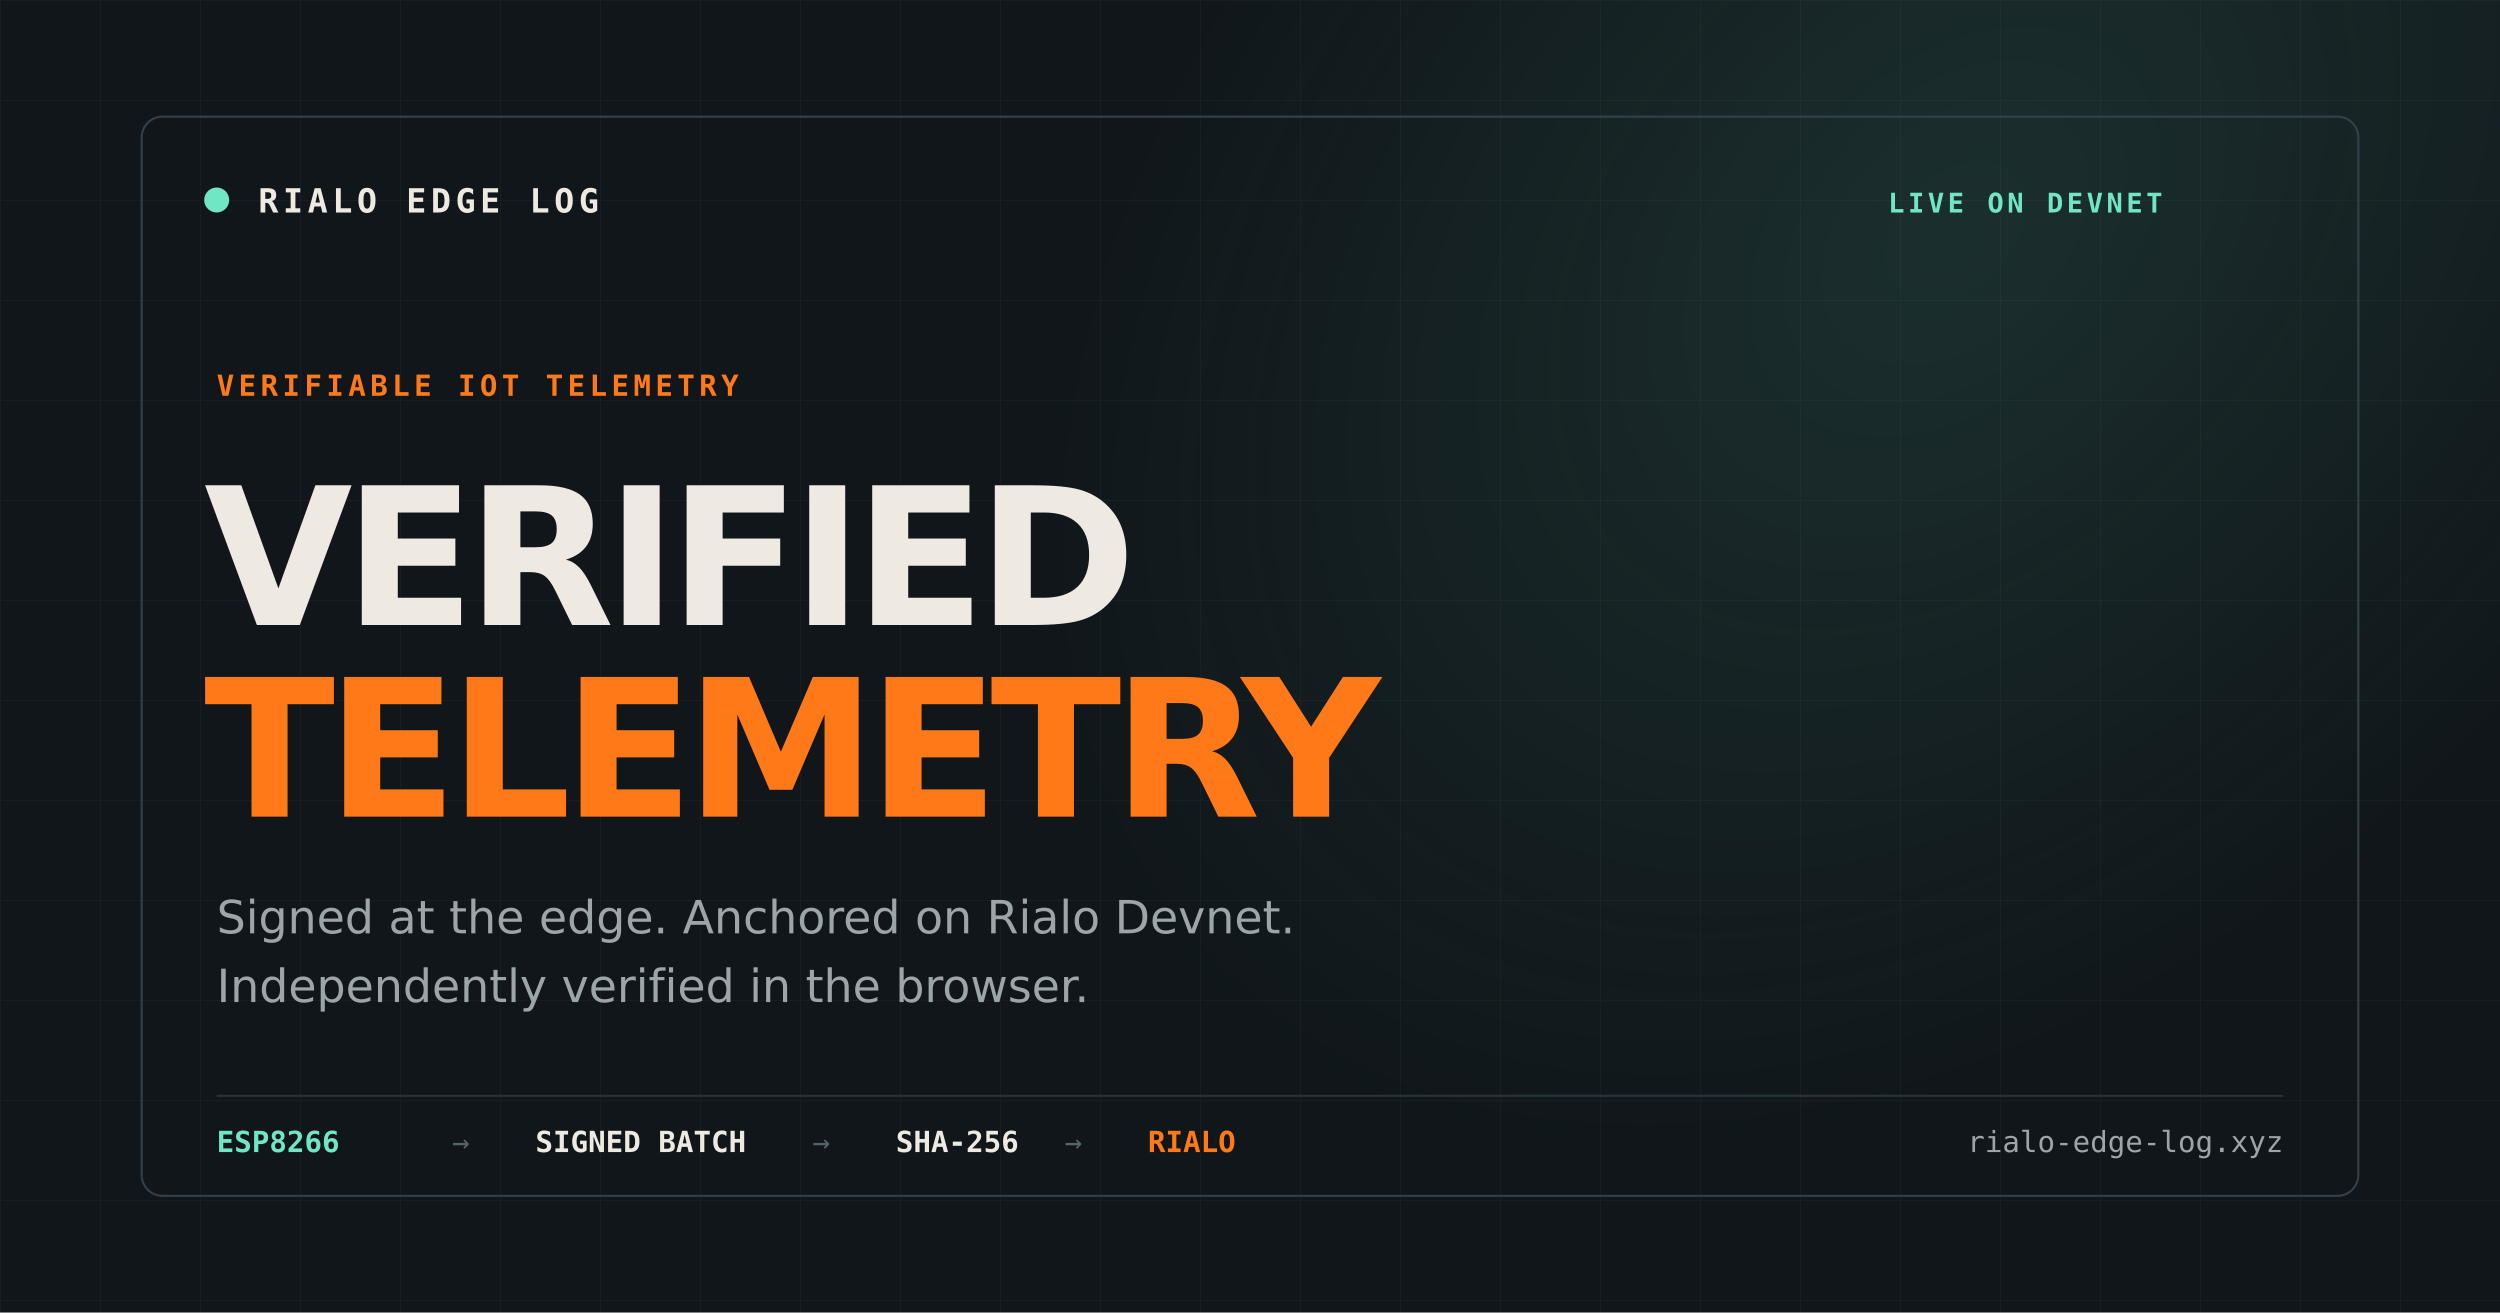
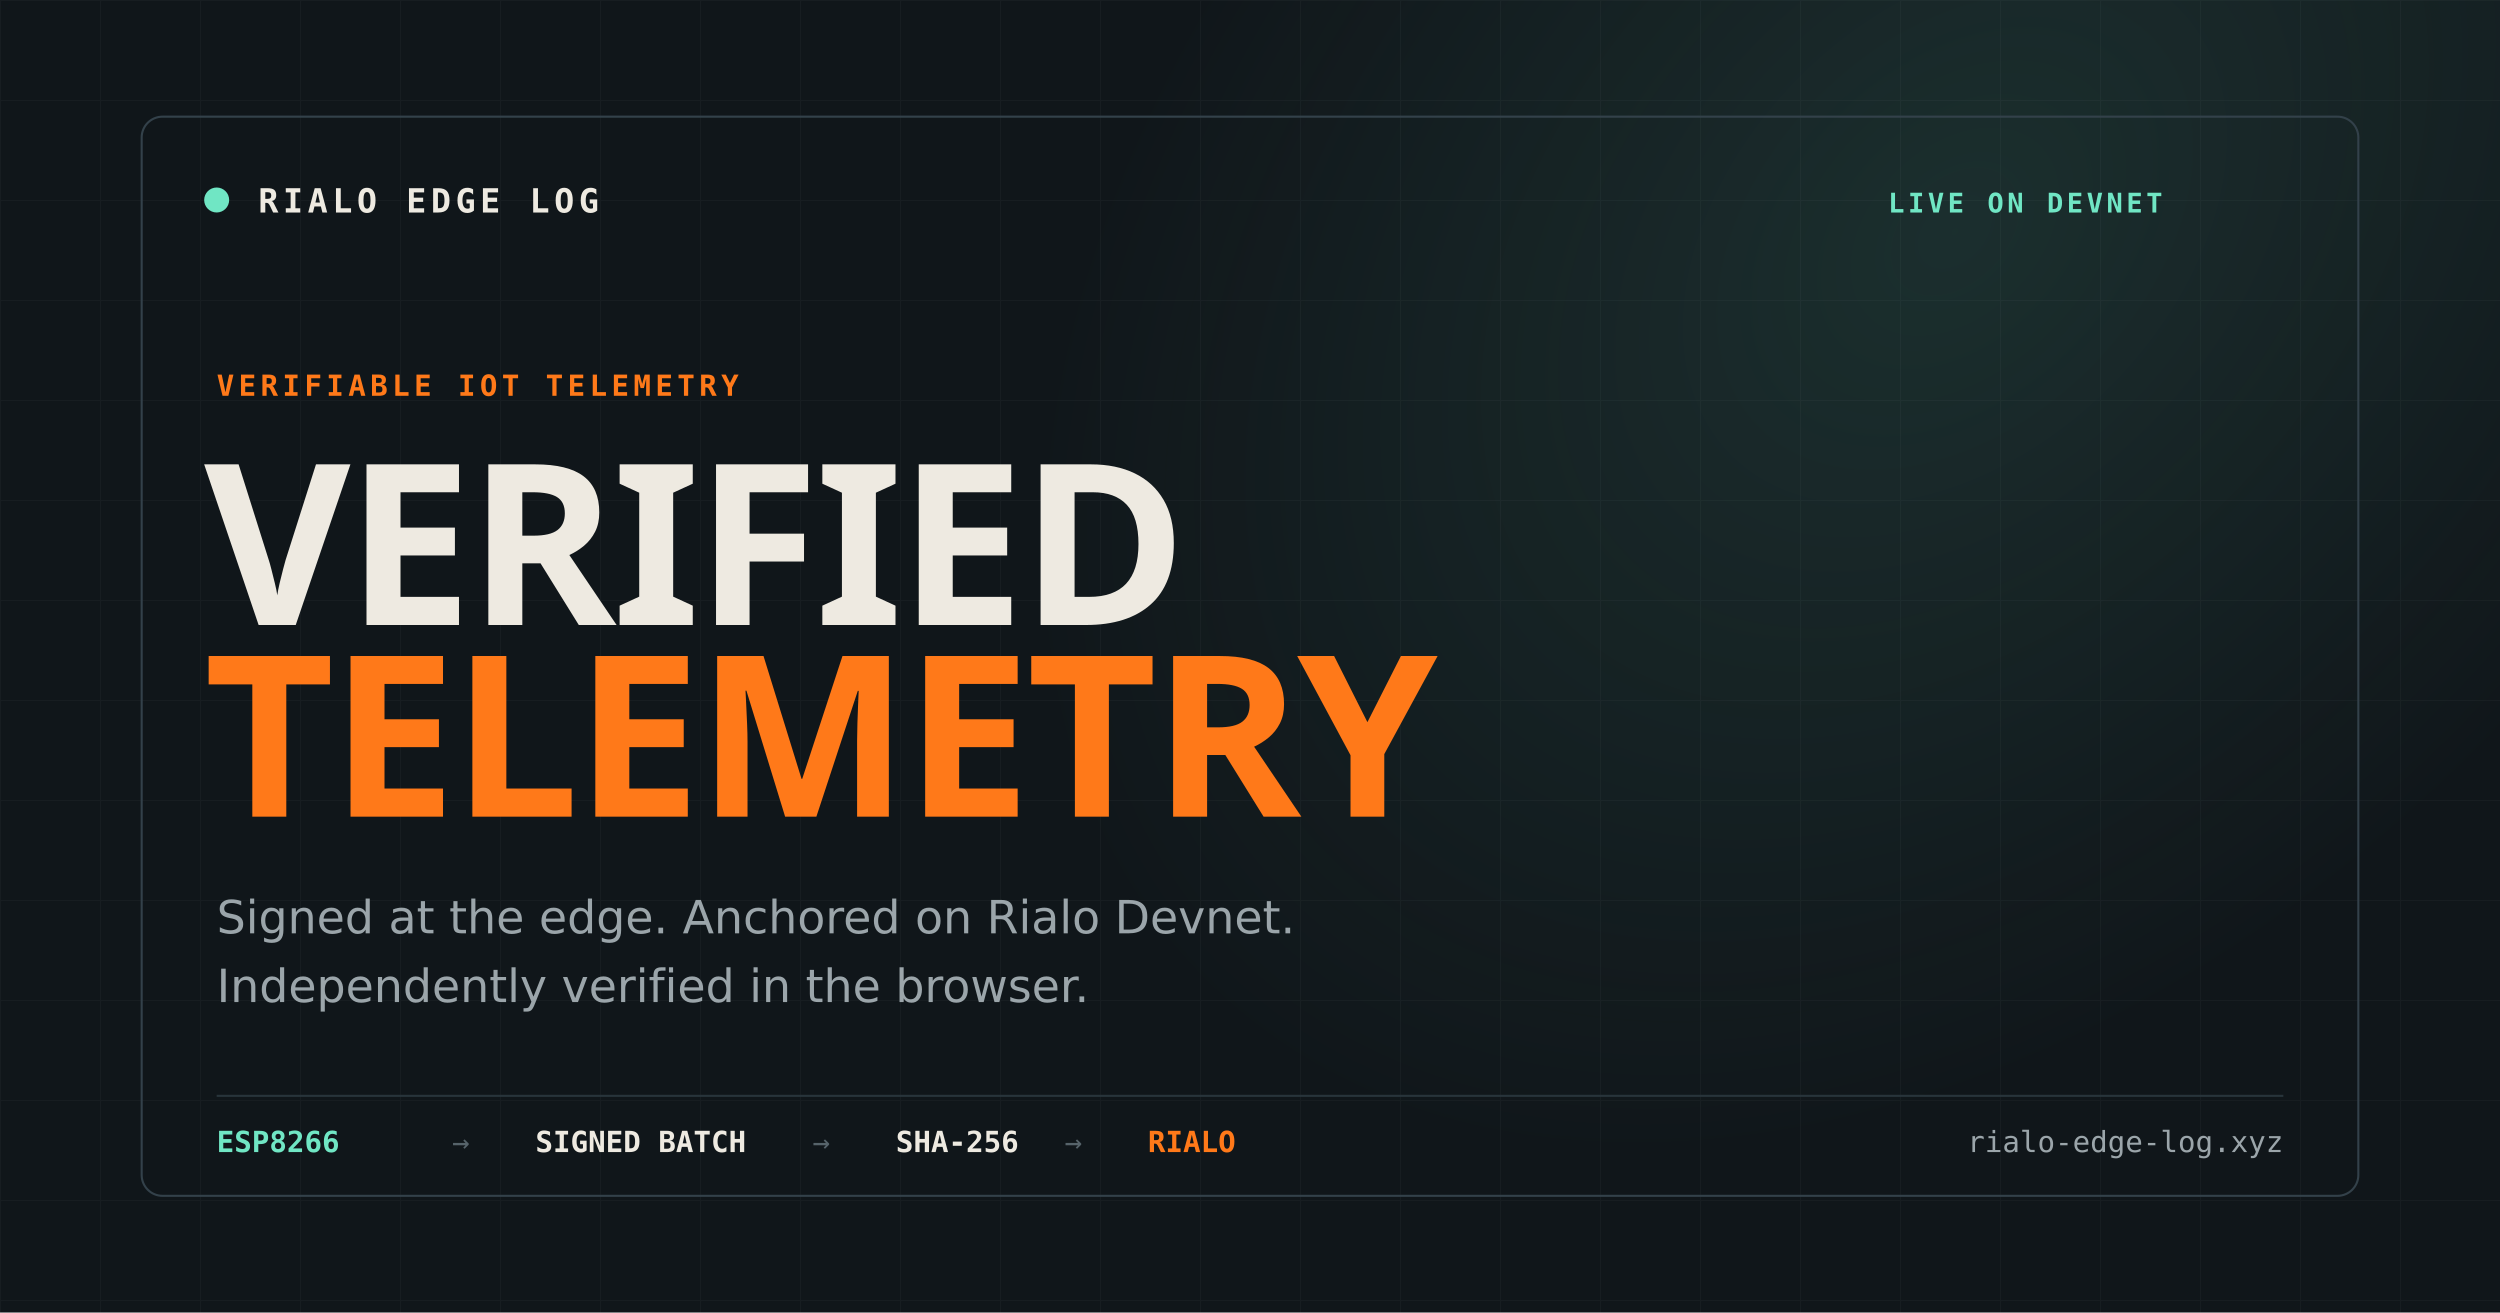
<svg xmlns="http://www.w3.org/2000/svg" width="1200" height="630" viewBox="0 0 1200 630">
  <defs>
    <pattern id="grid" width="48" height="48" patternUnits="userSpaceOnUse">
      <path d="M48 0H0V48" fill="none" stroke="#ffffff" stroke-opacity=".035" />
    </pattern>
    <radialGradient id="glow" cx="0" cy="0" r="1" gradientTransform="translate(940 110) rotate(135) scale(520 360)" gradientUnits="userSpaceOnUse">
      <stop stop-color="#70e6c4" stop-opacity=".12" />
      <stop offset="1" stop-color="#70e6c4" stop-opacity="0" />
    </radialGradient>
  </defs>
  <rect width="1200" height="630" fill="#10161a" />
  <rect width="1200" height="630" fill="url(#grid)" />
  <rect width="1200" height="630" fill="url(#glow)" />
  <rect x="68" y="56" width="1064" height="518" rx="10" fill="none" stroke="#33414a" />
  <circle cx="104" cy="96" r="6" fill="#70e6c4" />
  <text x="124" y="102" fill="#eeeae1" font-family="DejaVu Sans Mono, monospace" font-size="16" font-weight="700" letter-spacing="2.2">RIALO EDGE LOG</text>
  <text x="1038" y="102" fill="#70e6c4" font-family="DejaVu Sans Mono, monospace" font-size="13" font-weight="700" text-anchor="end" letter-spacing="1.7">LIVE ON DEVNET</text>
  <text x="104" y="190" fill="#ff7919" font-family="DejaVu Sans Mono, monospace" font-size="14" font-weight="700" letter-spacing="2.1">VERIFIABLE IOT TELEMETRY</text>
-   <text x="98" y="300" fill="#eeeae1" font-family="DejaVu Sans, sans-serif" font-size="92" font-weight="900" letter-spacing="-4">VERIFIED</text>
-   <text x="98" y="392" fill="#ff7919" font-family="DejaVu Sans, sans-serif" font-size="92" font-weight="900" letter-spacing="-4">TELEMETRY</text>
+   <text x="98" y="300" fill="#eeeae1" font-family="Oswald, Arial Narrow, sans-serif" font-size="108" font-weight="700" letter-spacing="-2">VERIFIED</text>
+   <text x="98" y="392" fill="#ff7919" font-family="Oswald, Arial Narrow, sans-serif" font-size="108" font-weight="700" letter-spacing="-2">TELEMETRY</text>
  <text x="104" y="448" fill="#9ba5aa" font-family="DejaVu Sans, sans-serif" font-size="22">Signed at the edge. Anchored on Rialo Devnet.</text>
  <text x="104" y="481" fill="#9ba5aa" font-family="DejaVu Sans, sans-serif" font-size="22">Independently verified in the browser.</text>
  <line x1="104" y1="526" x2="1096" y2="526" stroke="#28343b" />
  <text x="104" y="553" fill="#70e6c4" font-family="DejaVu Sans Mono, monospace" font-size="14" font-weight="700">ESP8266</text>
  <text x="217" y="553" fill="#56636a" font-family="DejaVu Sans Mono, monospace" font-size="14">→</text>
  <text x="257" y="553" fill="#eeeae1" font-family="DejaVu Sans Mono, monospace" font-size="14" font-weight="700">SIGNED BATCH</text>
  <text x="390" y="553" fill="#56636a" font-family="DejaVu Sans Mono, monospace" font-size="14">→</text>
  <text x="430" y="553" fill="#eeeae1" font-family="DejaVu Sans Mono, monospace" font-size="14" font-weight="700">SHA-256</text>
  <text x="511" y="553" fill="#56636a" font-family="DejaVu Sans Mono, monospace" font-size="14">→</text>
  <text x="551" y="553" fill="#ff7919" font-family="DejaVu Sans Mono, monospace" font-size="14" font-weight="700">RIALO</text>
  <text x="1096" y="553" fill="#9ba5aa" font-family="DejaVu Sans Mono, monospace" font-size="14" text-anchor="end">rialo-edge-log.xyz</text>
</svg>
